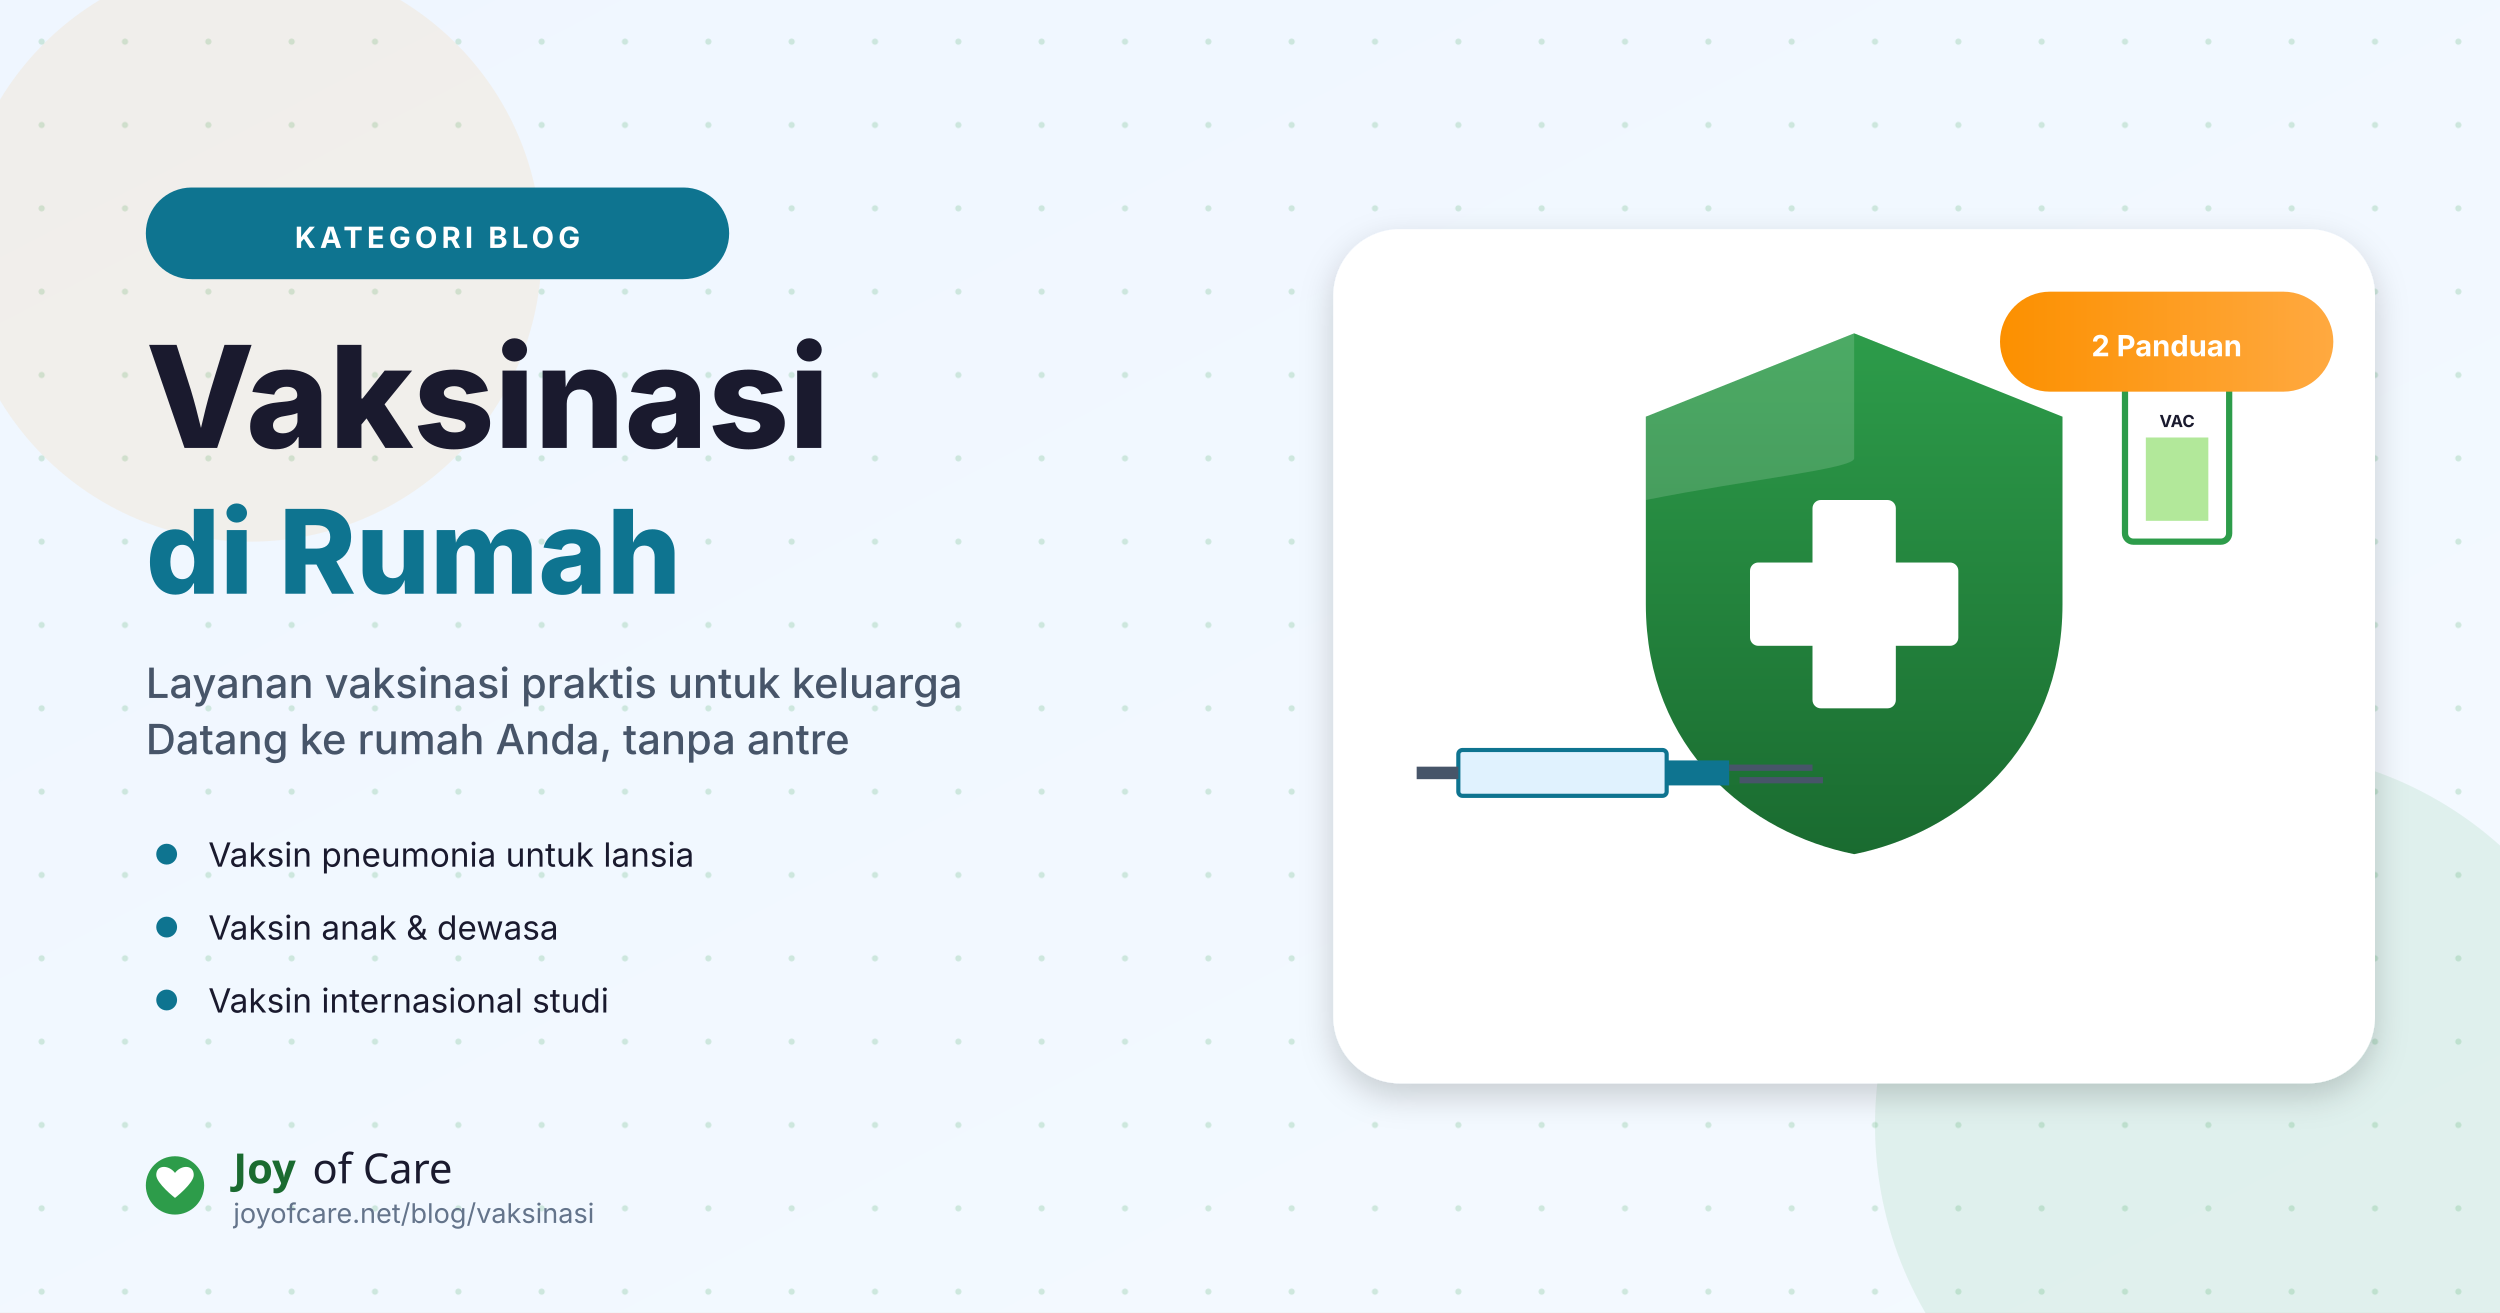
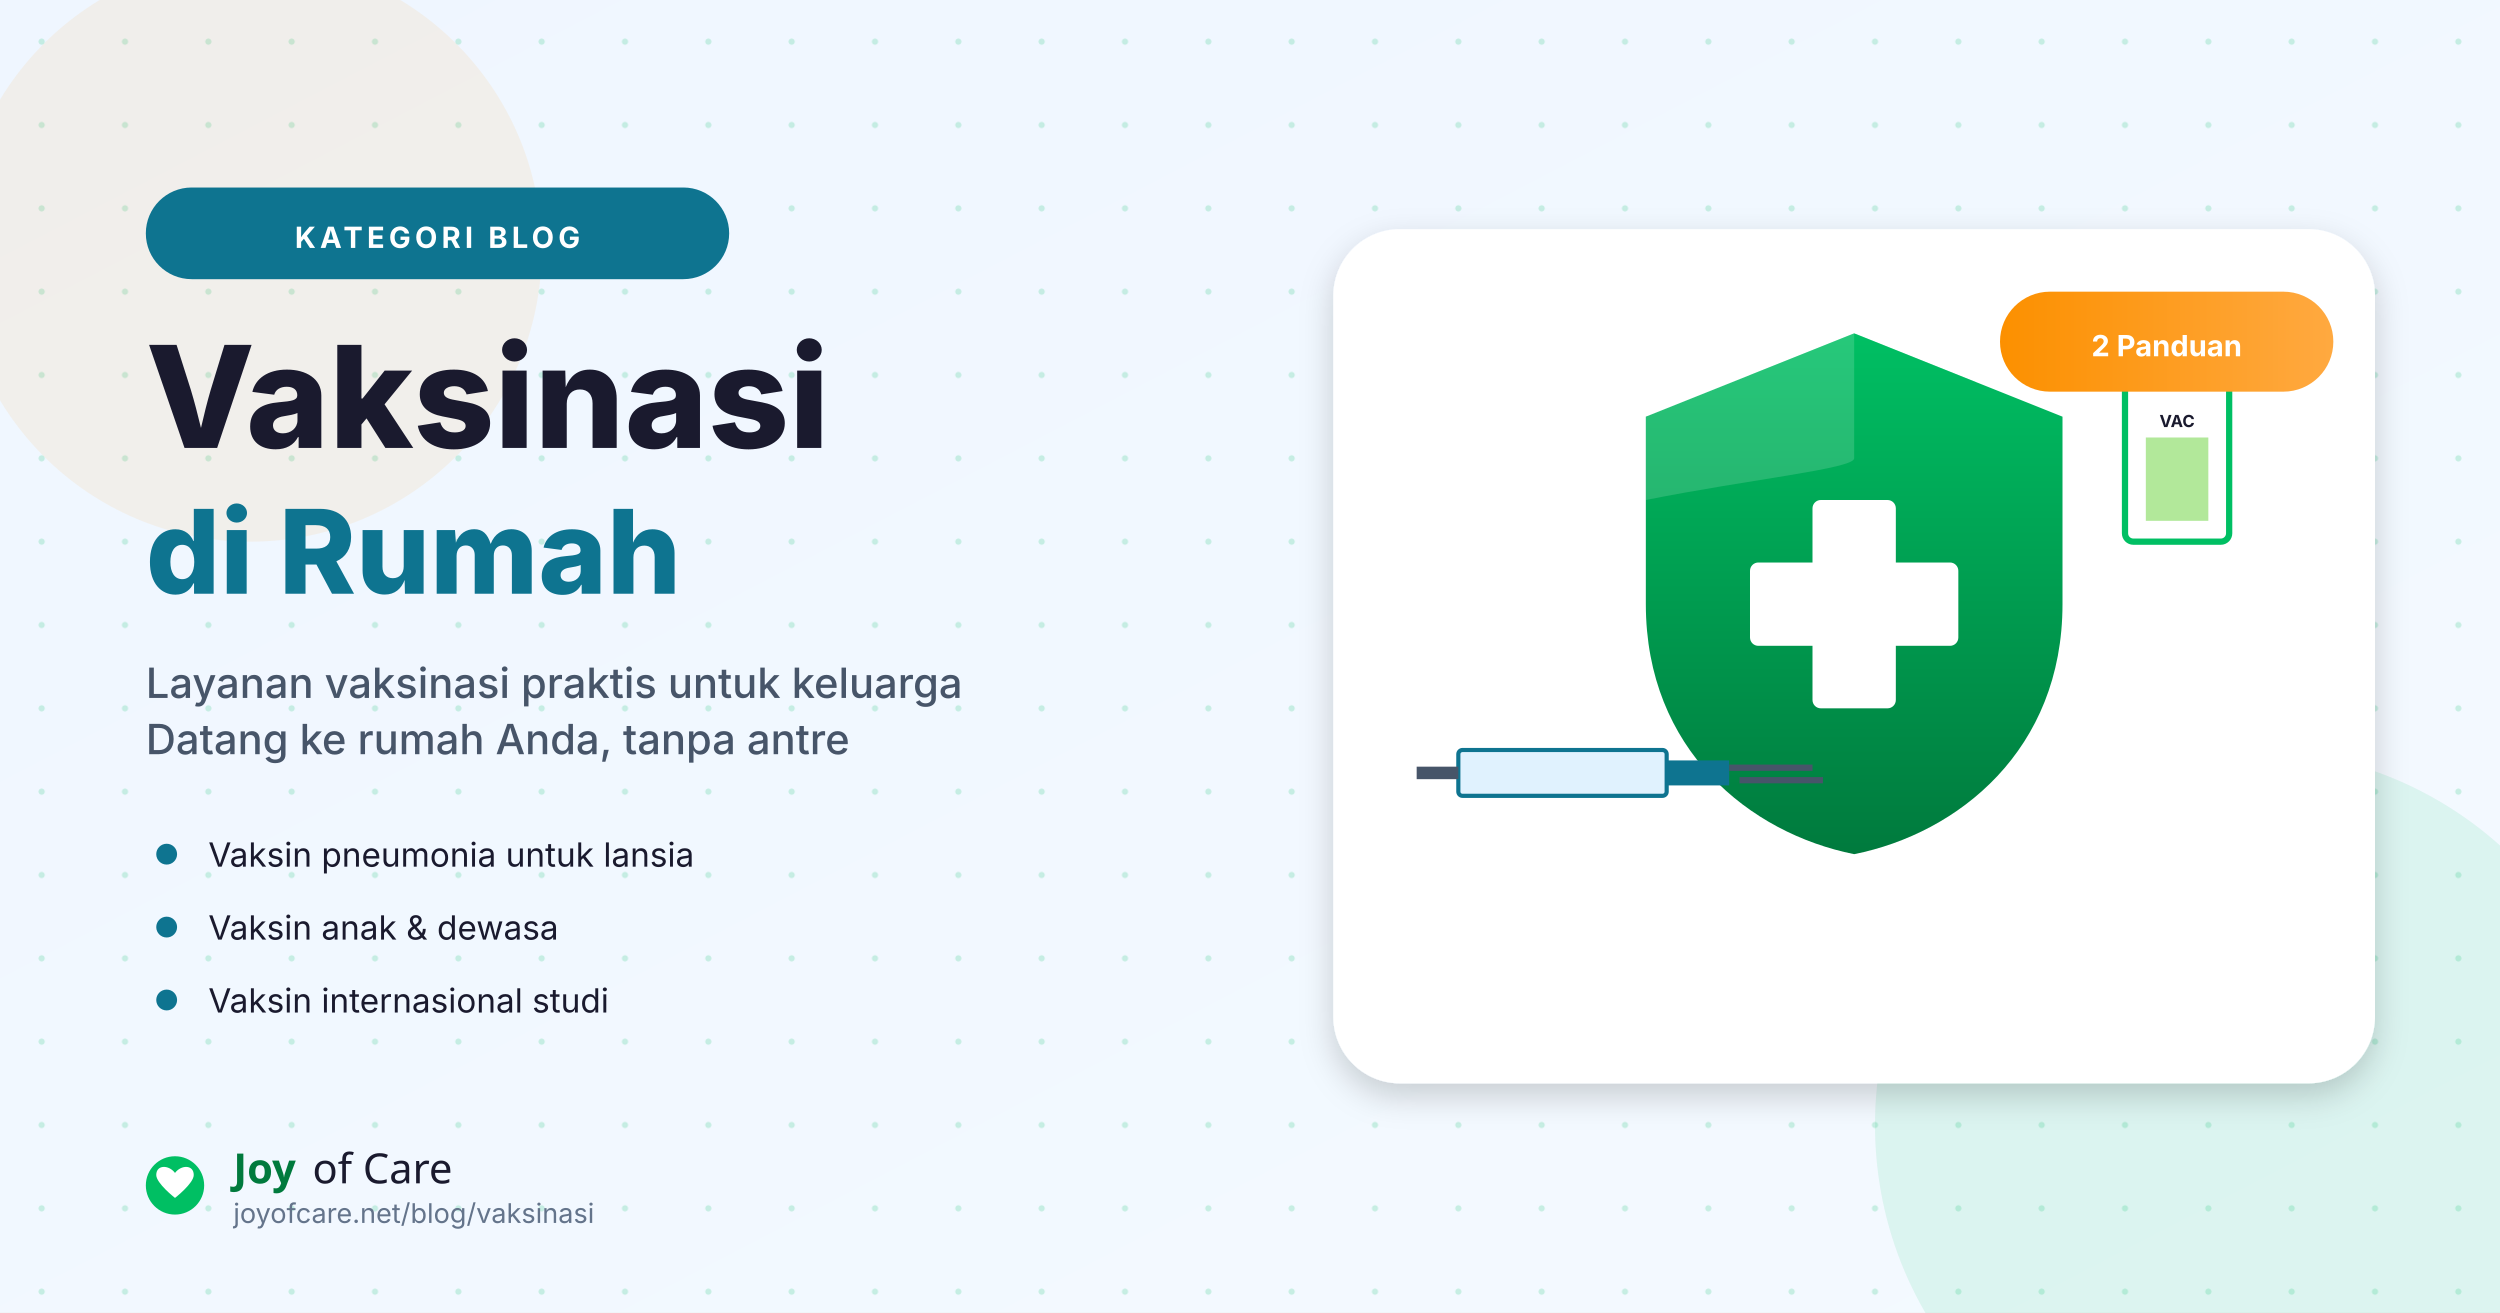
<svg xmlns="http://www.w3.org/2000/svg" viewBox="0 0 1200 630" width="1200" height="630" role="img" aria-label="Kategori Viralisasi - JoyofCare">
  <defs>
    <linearGradient id="bgGrad4" x1="0%" y1="0%" x2="100%" y2="100%">
      <stop offset="0%" stop-color="#EFF6FF" />
      <stop offset="100%" stop-color="#F4FAFF" />
    </linearGradient>
    <linearGradient id="shieldGrad" x1="0%" y1="0%" x2="0%" y2="100%">
-       <stop offset="0%" stop-color="#2D9C4A" />
-       <stop offset="100%" stop-color="#1A6B30" />
+       <stop offset="0%" stop-color="#00bf63" />
+       <stop offset="100%" stop-color="#007A3D" />
    </linearGradient>
    <linearGradient id="warmAccent4" x1="0%" y1="0%" x2="100%" y2="0%">
      <stop offset="0%" stop-color="#FC9000" />
      <stop offset="100%" stop-color="#FFA940" />
    </linearGradient>
    <filter id="softShadow4" x="-20%" y="-20%" width="140%" height="140%">
      <feGaussianBlur in="SourceAlpha" stdDeviation="8" />
      <feOffset dx="0" dy="6" result="offsetblur" />
      <feComponentTransfer>
        <feFuncA type="linear" slope="0.18" />
      </feComponentTransfer>
      <feMerge>
        <feMergeNode />
        <feMergeNode in="SourceGraphic" />
      </feMerge>
    </filter>
    <pattern id="dots4" x="0" y="0" width="40" height="40" patternUnits="userSpaceOnUse">
-       <circle cx="20" cy="20" r="1.5" fill="#2D9C4A" opacity="0.18" />
+       <circle cx="20" cy="20" r="1.5" fill="#00bf63" opacity="0.18" />
    </pattern>
  </defs>
  <rect width="1200" height="630" fill="url(#bgGrad4)" />
  <rect width="1200" height="630" fill="url(#dots4)" />
-   <circle cx="1080" cy="540" r="180" fill="#2D9C4A" opacity="0.1" />
+   <circle cx="1080" cy="540" r="180" fill="#00bf63" opacity="0.1" />
  <circle cx="120" cy="120" r="140" fill="#FC9000" opacity="0.08" />
  <g transform="translate(70, 90)">
    <g>
      <rect x="0" y="0" width="280" height="44" rx="22" fill="#0E7490" />
      <text x="140" y="29" font-family="Inter, Montserrat, sans-serif" font-size="14" font-weight="700" fill="#FFFFFF" text-anchor="middle" letter-spacing="2">KATEGORI BLOG</text>
    </g>
    <text x="0" y="125" font-family="Montserrat, Inter, sans-serif" font-size="68" font-weight="800" fill="#1A1A2E">Vaksinasi</text>
    <text x="0" y="195" font-family="Montserrat, Inter, sans-serif" font-size="56" font-weight="800" fill="#0E7490">di Rumah</text>
    <text x="0" y="245" font-family="Inter, sans-serif" font-size="20" font-weight="500" fill="#475569">Layanan vaksinasi praktis untuk keluarga</text>
    <text x="0" y="272" font-family="Inter, sans-serif" font-size="20" font-weight="500" fill="#475569">Datang ke rumah Anda, tanpa antre</text>
    <g transform="translate(0, 310)">
      <circle cx="10" cy="10" r="5" fill="#0E7490" />
      <text x="30" y="16" font-family="Inter, sans-serif" font-size="16" fill="#1A1A2E">Vaksin pneumonia untuk lansia</text>
    </g>
    <g transform="translate(0, 345)">
      <circle cx="10" cy="10" r="5" fill="#0E7490" />
      <text x="30" y="16" font-family="Inter, sans-serif" font-size="16" fill="#1A1A2E">Vaksin anak &amp; dewasa</text>
    </g>
    <g transform="translate(0, 380)">
      <circle cx="10" cy="10" r="5" fill="#0E7490" />
      <text x="30" y="16" font-family="Inter, sans-serif" font-size="16" fill="#1A1A2E">Vaksin internasional studi</text>
    </g>
  </g>
  <g transform="translate(640, 110)">
    <rect x="0" y="0" width="500" height="410" rx="32" fill="#FFFFFF" filter="url(#softShadow4)" />
    <g transform="translate(150, 50)">
      <path d="M 100 0 L 0 40 L 0 130 C 0 200, 50 240, 100 250 C 150 240, 200 200, 200 130 L 200 40 Z" fill="url(#shieldGrad)" />
      <rect x="80" y="80" width="40" height="100" fill="#FFFFFF" rx="4" />
      <rect x="50" y="110" width="100" height="40" fill="#FFFFFF" rx="4" />
      <path d="M 100 0 L 0 40 L 0 80 C 50 70, 100 65, 100 60 Z" fill="#FFFFFF" opacity="0.15" />
    </g>
    <g transform="translate(60, 230)" rotate="-30">
      <rect x="0" y="20" width="100" height="22" fill="#E0F2FE" stroke="#0E7490" stroke-width="2" rx="2" />
      <rect x="100" y="25" width="30" height="12" fill="#0E7490" />
      <rect x="-20" y="28" width="20" height="6" fill="#475569" />
      <rect x="130" y="27" width="40" height="3" fill="#475569" />
      <rect x="135" y="33" width="40" height="3" fill="#475569" />
    </g>
    <g transform="translate(380, 50)">
-       <rect x="0" y="20" width="50" height="80" fill="#FFFFFF" stroke="#2D9C4A" stroke-width="3" rx="4" />
-       <rect x="10" y="5" width="30" height="20" fill="#2D9C4A" rx="2" />
+       <rect x="0" y="20" width="50" height="80" fill="#FFFFFF" stroke="#00bf63" stroke-width="3" rx="4" />
+       <rect x="10" y="5" width="30" height="20" fill="#00bf63" rx="2" />
      <rect x="10" y="50" width="30" height="40" fill="#7ED957" opacity="0.6" />
      <text x="25" y="45" font-family="Inter, sans-serif" font-size="8" font-weight="700" fill="#1A1A2E" text-anchor="middle">VAC</text>
    </g>
    <g transform="translate(320, 30)">
      <rect x="0" y="0" width="160" height="48" rx="24" fill="url(#warmAccent4)" />
      <text x="80" y="31" font-family="Inter, sans-serif" font-size="14" font-weight="700" fill="#FFFFFF" text-anchor="middle">2 Panduan</text>
    </g>
  </g>
  <g transform="translate(70, 555)">
-     <circle cx="14" cy="14" r="14" fill="#2D9C4A" />
+     <circle cx="14" cy="14" r="14" fill="#00bf63" />
    <path d="M 14 8 C 11 4, 5 4, 5 9 C 5 13, 14 20, 14 20 C 14 20, 23 13, 23 9 C 23 4, 17 4, 14 8 Z" fill="#FFFFFF" />
-     <text x="42" y="13" font-family="Montserrat, sans-serif" font-size="20" font-weight="700" fill="#1A6B30">Joy</text>
+     <text x="42" y="13" font-family="Montserrat, sans-serif" font-size="20" font-weight="700" fill="#007A3D">Joy</text>
    <text x="80" y="13" font-family="Montserrat, sans-serif" font-size="20" font-weight="400" fill="#1A1A2E">of Care</text>
    <text x="42" y="32" font-family="Inter, sans-serif" font-size="13" fill="#64748B">joyofcare.net/blog/vaksinasi</text>
  </g>
</svg>
